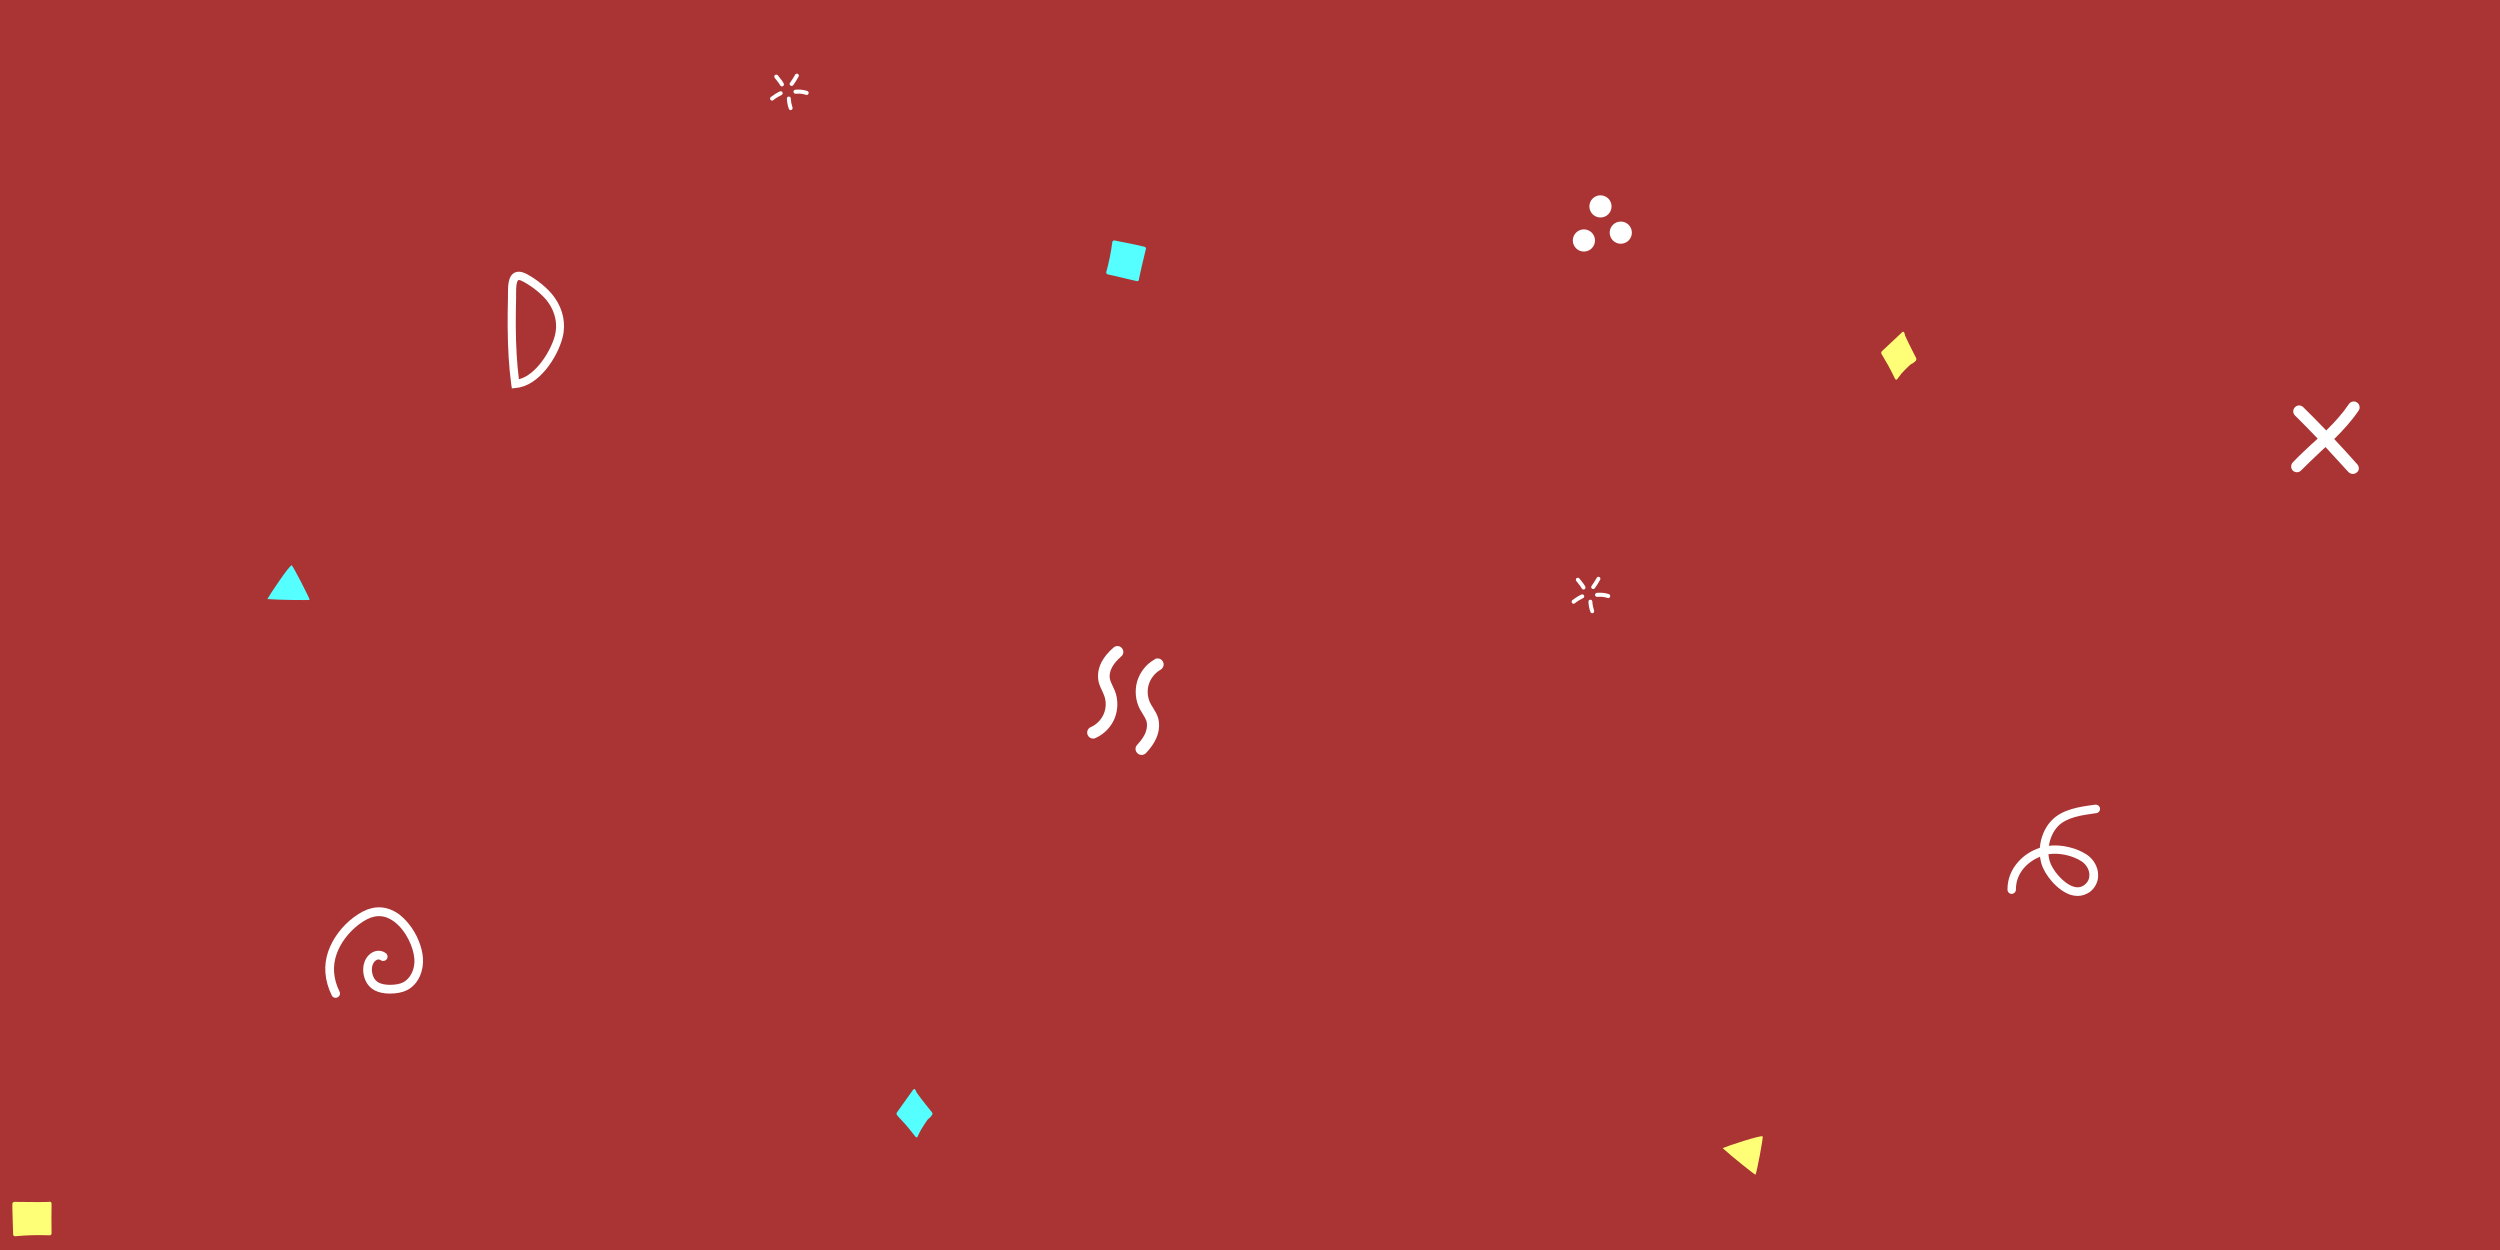
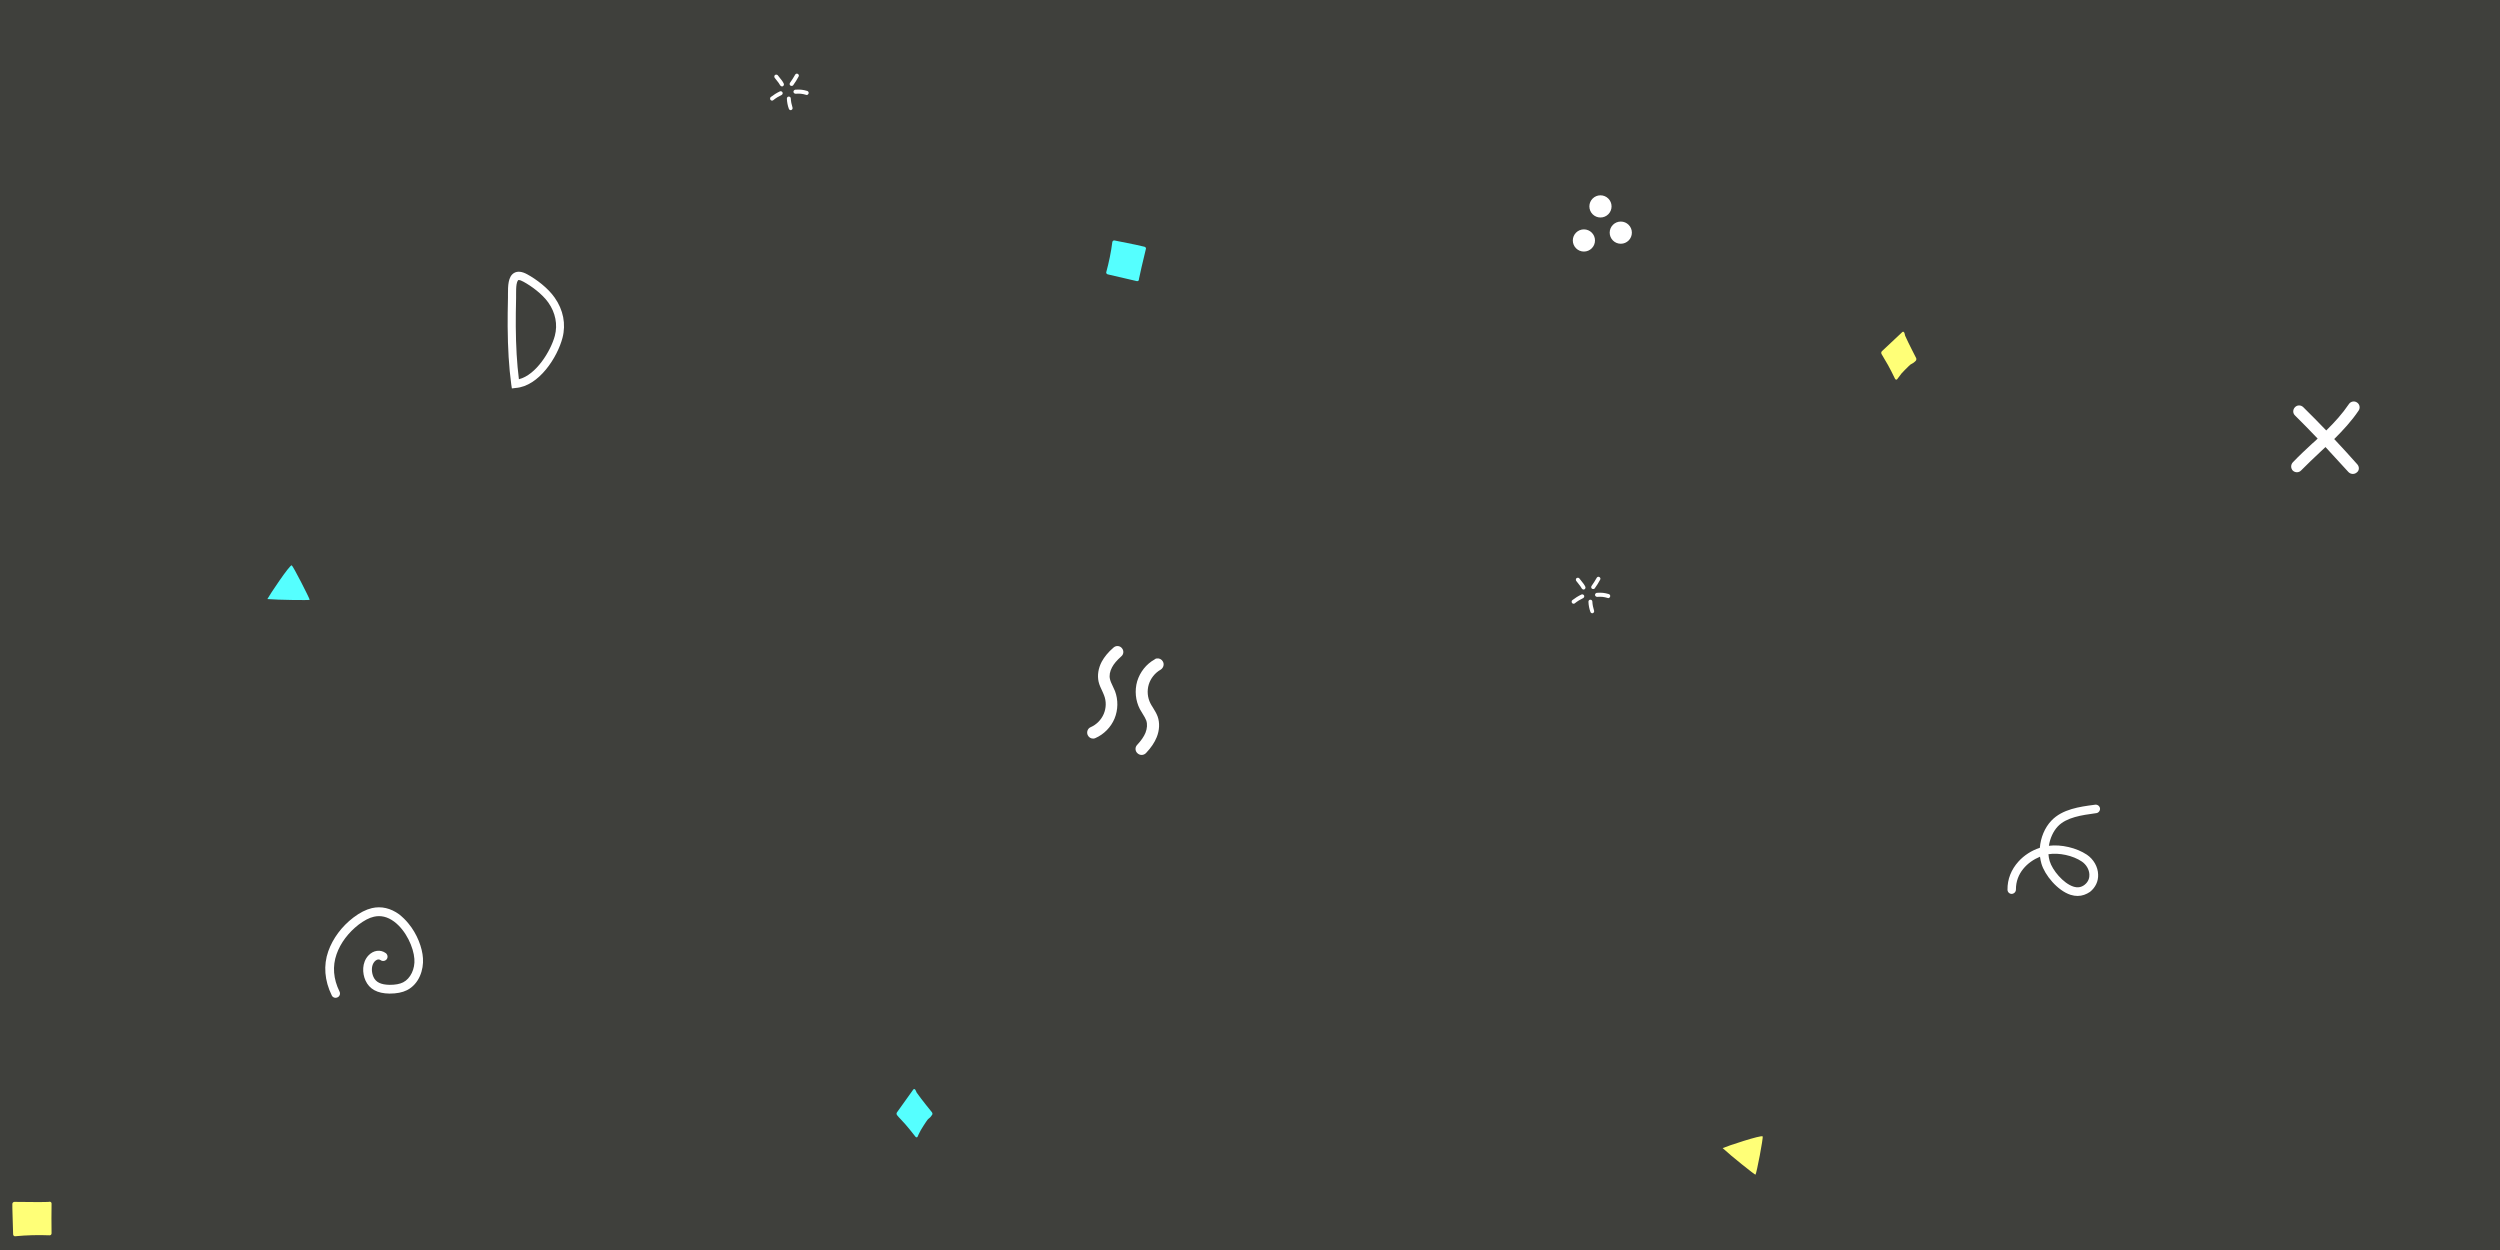
- <svg xmlns="http://www.w3.org/2000/svg" width="1600" height="800" viewBox="0 0 1600 800">
-   <rect fill="#aa3333" width="1600" height="800" />
+ <svg xmlns="http://www.w3.org/2000/svg" width="1111" height="555.5" viewBox="0 0 1600 800">
+   <rect fill="#3F403C" width="1600" height="800" />
  <path fill="#FF7" d="M1102.5 734.8c2.5-1.2 24.8-8.6 25.6-7.5.5.7-3.9 23.8-4.6 24.5C1123.3 752.1 1107.5 739.5 1102.5 734.8zM1226.3 229.1c0-.1-4.9-9.4-7-14.2-.1-.3-.3-1.1-.4-1.6-.1-.4-.3-.7-.6-.9-.3-.2-.6-.1-.8.1l-13.1 12.3c0 0 0 0 0 0-.2.2-.3.5-.4.8 0 .3 0 .7.2 1 .1.1 1.4 2.5 2.1 3.6 2.4 3.7 6.5 12.1 6.5 12.2.2.3.4.5.7.6.3 0 .5-.1.7-.3 0 0 1.8-2.5 2.7-3.6 1.5-1.6 3-3.2 4.6-4.7 1.2-1.2 1.6-1.4 2.1-1.6.5-.3 1.1-.5 2.5-1.9C1226.5 230.4 1226.6 229.6 1226.3 229.1zM33 770.3C33 770.3 33 770.3 33 770.3c0-.7-.5-1.2-1.2-1.2-.1 0-.3 0-.4.1-1.6.2-14.3.1-22.2 0-.3 0-.6.1-.9.4-.2.2-.4.5-.4.9 0 .2 0 4.9.1 5.9l.4 13.6c0 .3.2.6.4.9.2.2.5.3.8.3 0 0 .1 0 .1 0 7.3-.7 14.7-.9 22-.6.3 0 .7-.1.9-.3.2-.2.4-.6.4-.9C32.9 783.3 32.9 776.2 33 770.3z" />
  <path fill="#5ff" d="M171.1 383.4c1.3-2.5 14.3-22 15.6-21.6.8.3 11.5 21.2 11.5 22.1C198.1 384.2 177.9 384 171.1 383.4zM596.4 711.8c-.1-.1-6.7-8.2-9.7-12.5-.2-.3-.5-1-.7-1.5-.2-.4-.4-.7-.7-.8-.3-.1-.6 0-.8.3L574 712c0 0 0 0 0 0-.2.2-.2.5-.2.9 0 .3.2.7.4.9.1.1 1.8 2.2 2.8 3.1 3.1 3.1 8.8 10.5 8.9 10.6.2.3.5.4.8.4.3 0 .5-.2.6-.5 0 0 1.2-2.8 2-4.1 1.1-1.9 2.3-3.7 3.5-5.5.9-1.4 1.3-1.7 1.7-2 .5-.4 1-.7 2.1-2.4C596.9 713.1 596.8 712.3 596.4 711.8zM727.5 179.9C727.5 179.9 727.5 179.9 727.5 179.9c.6.2 1.3-.2 1.4-.8 0-.1 0-.2 0-.4.2-1.4 2.8-12.6 4.5-19.5.1-.3 0-.6-.2-.8-.2-.3-.5-.4-.8-.5-.2 0-4.7-1.1-5.7-1.3l-13.4-2.7c-.3-.1-.7 0-.9.2-.2.2-.4.4-.5.6 0 0 0 .1 0 .1-.8 6.5-2.2 13.1-3.9 19.4-.1.3 0 .6.2.9.2.3.5.4.8.5C714.8 176.9 721.7 178.5 727.5 179.9zM728.5 178.1c-.1-.1-.2-.2-.4-.2C728.3 177.9 728.4 178 728.5 178.1z" />
  <g fill-opacity="1" fill="#FFF">
    <path d="M699.6 472.7c-1.5 0-2.8-.8-3.5-2.3-.8-1.9 0-4.2 1.9-5 3.7-1.6 6.8-4.7 8.4-8.5 1.6-3.8 1.7-8.1.2-11.9-.3-.9-.8-1.8-1.2-2.8-.8-1.7-1.8-3.7-2.3-5.9-.9-4.1-.2-8.6 2-12.8 1.7-3.1 4.1-6.1 7.6-9.1 1.6-1.4 4-1.2 5.3.4 1.4 1.6 1.2 4-.4 5.3-2.8 2.5-4.7 4.7-5.9 7-1.4 2.6-1.9 5.3-1.3 7.6.3 1.4 1 2.8 1.7 4.3.5 1.1 1 2.2 1.5 3.3 2.1 5.6 2 12-.3 17.6-2.3 5.5-6.8 10.1-12.3 12.5C700.6 472.6 700.1 472.7 699.6 472.7zM740.4 421.4c1.5-.2 3 .5 3.8 1.9 1.1 1.8.4 4.2-1.4 5.3-3.7 2.1-6.4 5.6-7.6 9.5-1.2 4-.8 8.4 1.1 12.1.4.9 1 1.7 1.6 2.7 1 1.7 2.2 3.5 3 5.7 1.4 4 1.2 8.7-.6 13.2-1.4 3.4-3.5 6.6-6.8 10.1-1.5 1.6-3.9 1.7-5.5.2-1.6-1.4-1.7-3.9-.2-5.4 2.6-2.8 4.3-5.3 5.3-7.7 1.1-2.8 1.3-5.6.5-7.9-.5-1.3-1.3-2.7-2.2-4.1-.6-1-1.3-2.1-1.9-3.2-2.8-5.4-3.4-11.9-1.7-17.8 1.8-5.9 5.8-11 11.2-14C739.4 421.6 739.9 421.4 740.4 421.4zM261.3 590.9c5.7 6.8 9 15.7 9.4 22.4.5 7.3-2.4 16.4-10.2 20.4-3 1.5-6.7 2.2-11.2 2.2-7.9-.1-12.9-2.9-15.4-8.4-2.1-4.7-2.3-11.4 1.8-15.9 3.2-3.5 7.8-4.1 11.2-1.6 1.2.9 1.5 2.7.6 3.9-.9 1.2-2.7 1.5-3.9.6-1.8-1.3-3.6.6-3.8.8-2.4 2.6-2.1 7-.8 9.9 1.5 3.4 4.7 5 10.4 5.1 3.6 0 6.4-.5 8.6-1.6 4.7-2.4 7.7-8.6 7.2-15-.5-7.3-5.3-18.2-13-23.9-4.2-3.1-8.5-4.1-12.9-3.1-3.1.7-6.2 2.4-9.7 5-6.6 5.1-11.7 11.8-14.2 19-2.7 7.7-2.1 15.8 1.9 23.9.7 1.4.1 3.1-1.3 3.7-1.4.7-3.1.1-3.7-1.3-4.6-9.4-5.4-19.2-2.2-28.2 2.9-8.2 8.6-15.9 16.1-21.6 4.1-3.1 8-5.1 11.8-6 6-1.4 12 0 17.5 4C257.6 586.9 259.6 588.8 261.3 590.9z" />
    <circle cx="1013.7" cy="153.9" r="7.1" />
    <circle cx="1024.3" cy="132.1" r="7.1" />
    <circle cx="1037.3" cy="148.9" r="7.1" />
    <path d="M1508.7 297.2c-4.8-5.4-9.7-10.8-14.8-16.2 5.6-5.6 11.1-11.5 15.6-18.2 1.2-1.7.7-4.1-1-5.2-1.7-1.2-4.1-.7-5.2 1-4.2 6.2-9.1 11.6-14.5 16.9-4.8-5-9.7-10-14.7-14.9-1.5-1.5-3.9-1.5-5.3 0-1.5 1.5-1.5 3.9 0 5.3 4.9 4.8 9.7 9.8 14.5 14.8-1.1 1.1-2.3 2.2-3.5 3.2-4.1 3.8-8.4 7.8-12.4 12-1.4 1.5-1.4 3.8 0 5.3 0 0 0 0 0 0 1.5 1.4 3.9 1.4 5.3-.1 3.9-4 8.1-7.9 12.1-11.7 1.2-1.1 2.3-2.2 3.5-3.3 4.9 5.3 9.8 10.6 14.6 15.9.1.1.1.1.2.2 1.4 1.4 3.7 1.5 5.2.2C1510 301.2 1510.1 298.8 1508.7 297.2zM327.6 248.6l-.4-2.6c-1.5-11.1-2.2-23.2-2.3-37 0-5.5 0-11.5.2-18.5 0-.7 0-1.5 0-2.3 0-5 0-11.2 3.9-13.5 2.2-1.3 5.1-1 8.5.9 5.7 3.1 13.2 8.7 17.5 14.9 5.5 7.8 7.3 16.9 5 25.7-3.2 12.3-15 31-30 32.1L327.6 248.6zM332.1 179.2c-.2 0-.3 0-.4.1-.1.1-.7.5-1.1 2.7-.3 1.9-.3 4.2-.3 6.3 0 .8 0 1.7 0 2.4-.2 6.9-.2 12.8-.2 18.3.1 12.5.7 23.5 2 33.7 11-2.7 20.4-18.1 23-27.8 1.9-7.2.4-14.8-4.2-21.3l0 0C347 188.1 340 183 335 180.3 333.6 179.5 332.6 179.2 332.1 179.2zM516.3 60.8c-.1 0-.2 0-.4-.1-2.4-.7-4-.9-6.7-.7-.7 0-1.3-.5-1.4-1.2 0-.7.5-1.3 1.2-1.4 3.1-.2 4.9 0 7.6.8.7.2 1.1.9.9 1.6C517.3 60.4 516.8 60.8 516.3 60.8zM506.1 70.5c-.5 0-1-.3-1.2-.8-.8-2.1-1.2-4.3-1.3-6.6 0-.7.5-1.3 1.2-1.3.7 0 1.3.5 1.3 1.2.1 2 .5 3.9 1.1 5.8.2.7-.1 1.4-.8 1.6C506.4 70.5 506.2 70.5 506.1 70.5zM494.1 64.4c-.4 0-.8-.2-1-.5-.4-.6-.3-1.4.2-1.8 1.8-1.4 3.7-2.6 5.8-3.6.6-.3 1.4 0 1.7.6.3.6 0 1.4-.6 1.7-1.9.9-3.7 2-5.3 3.3C494.7 64.3 494.4 64.4 494.1 64.4zM500.5 55.3c-.5 0-.9-.3-1.2-.7-.5-1-1.2-1.9-2.4-3.4-.3-.4-.7-.9-1.1-1.4-.4-.6-.3-1.4.2-1.8.6-.4 1.4-.3 1.8.2.4.5.8 1 1.1 1.4 1.3 1.6 2.1 2.6 2.7 3.9.3.6 0 1.4-.6 1.7C500.9 55.3 500.7 55.3 500.5 55.3zM506.7 55c-.3 0-.5-.1-.8-.2-.6-.4-.7-1.2-.3-1.8 1.2-1.7 2.3-3.4 3.3-5.2.3-.6 1.1-.9 1.7-.5.6.3.9 1.1.5 1.7-1 1.9-2.2 3.8-3.5 5.6C507.4 54.8 507.1 55 506.7 55zM1029.3 382.8c-.1 0-.2 0-.4-.1-2.4-.7-4-.9-6.7-.7-.7 0-1.3-.5-1.4-1.2 0-.7.5-1.3 1.2-1.4 3.1-.2 4.9 0 7.6.8.7.2 1.1.9.9 1.6C1030.3 382.4 1029.8 382.8 1029.3 382.8zM1019.1 392.5c-.5 0-1-.3-1.2-.8-.8-2.1-1.2-4.3-1.3-6.6 0-.7.5-1.3 1.2-1.3.7 0 1.3.5 1.3 1.2.1 2 .5 3.9 1.1 5.8.2.7-.1 1.4-.8 1.6C1019.4 392.5 1019.2 392.5 1019.1 392.5zM1007.1 386.4c-.4 0-.8-.2-1-.5-.4-.6-.3-1.4.2-1.8 1.8-1.4 3.7-2.6 5.8-3.6.6-.3 1.4 0 1.7.6.3.6 0 1.4-.6 1.7-1.9.9-3.7 2-5.3 3.3C1007.7 386.3 1007.4 386.4 1007.1 386.4zM1013.5 377.3c-.5 0-.9-.3-1.2-.7-.5-1-1.2-1.9-2.4-3.4-.3-.4-.7-.9-1.1-1.4-.4-.6-.3-1.4.2-1.8.6-.4 1.4-.3 1.8.2.4.5.8 1 1.1 1.4 1.3 1.6 2.1 2.6 2.7 3.9.3.6 0 1.4-.6 1.7C1013.9 377.3 1013.7 377.3 1013.5 377.3zM1019.7 377c-.3 0-.5-.1-.8-.2-.6-.4-.7-1.2-.3-1.8 1.2-1.7 2.3-3.4 3.3-5.2.3-.6 1.1-.9 1.7-.5.6.3.9 1.1.5 1.7-1 1.9-2.2 3.8-3.5 5.6C1020.4 376.8 1020.1 377 1019.7 377zM1329.7 573.4c-1.4 0-2.9-.2-4.5-.7-8.4-2.7-16.6-12.7-18.7-20-.4-1.4-.7-2.9-.9-4.4-8.1 3.3-15.5 10.6-15.4 21 0 1.5-1.2 2.7-2.7 2.8 0 0 0 0 0 0-1.5 0-2.7-1.2-2.7-2.7-.1-6.7 2.4-12.9 7-18 3.6-4 8.4-7.1 13.7-8.8.5-6.5 3.1-12.9 7.4-17.4 7-7.4 18.2-8.9 27.3-10.1l.7-.1c1.5-.2 2.9.9 3.1 2.3.2 1.5-.9 2.9-2.3 3.1l-.7.1c-8.6 1.2-18.4 2.5-24 8.4-3 3.2-5 7.7-5.7 12.4 7.9-1 17.7 1.3 24.3 5.7 4.3 2.9 7.1 7.8 7.2 12.7.2 4.3-1.7 8.3-5.2 11.1C1335.2 572.4 1332.6 573.4 1329.7 573.4zM1311 546.7c.1 1.5.4 3 .8 4.4 1.7 5.8 8.7 14.2 15.1 16.3 2.8.9 5.1.5 7.2-1.1 2.7-2.1 3.2-4.8 3.1-6.6-.1-3.2-2-6.4-4.8-8.3C1326.7 547.5 1317.7 545.6 1311 546.7z" />
  </g>
</svg>
